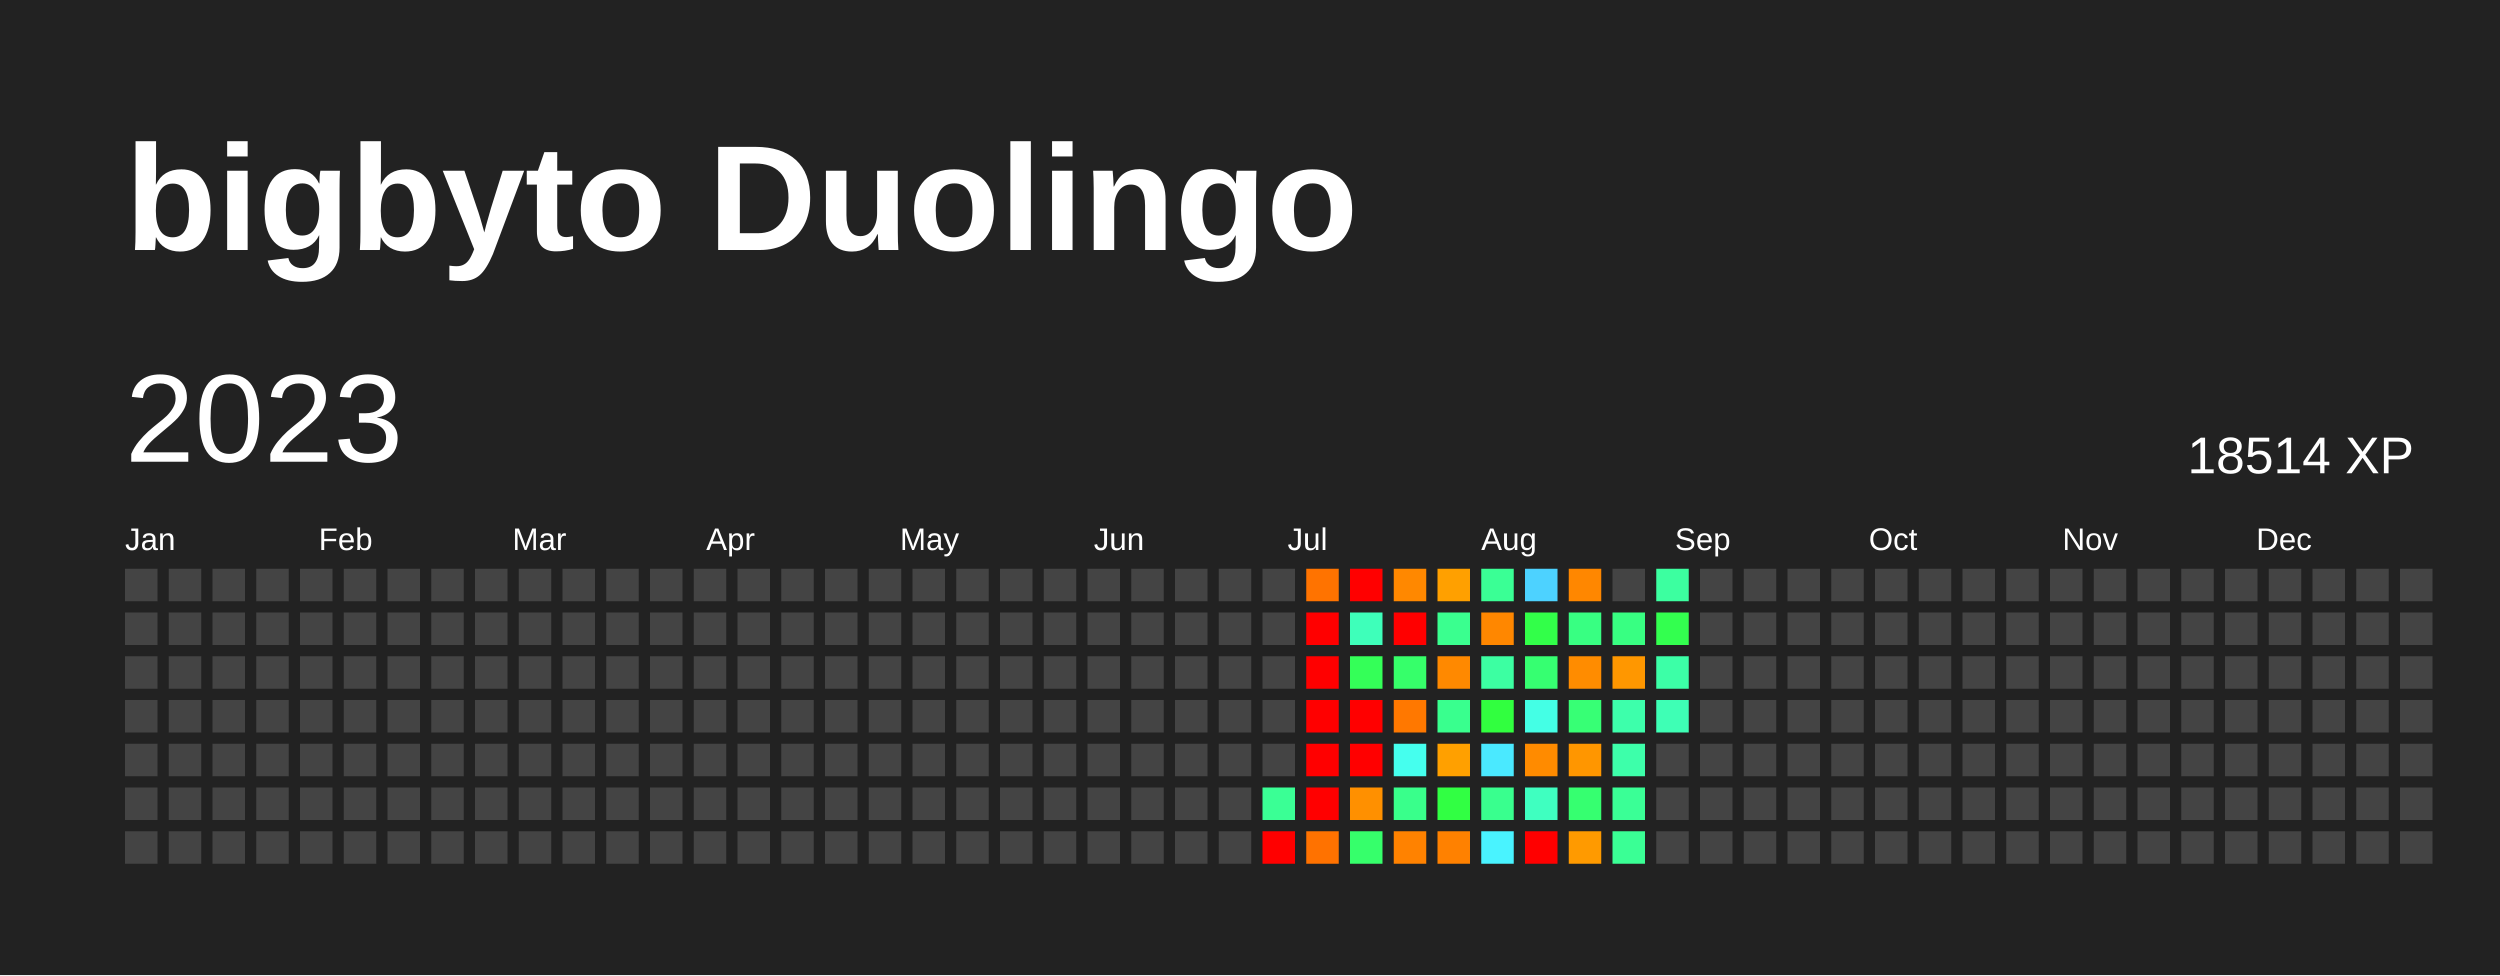
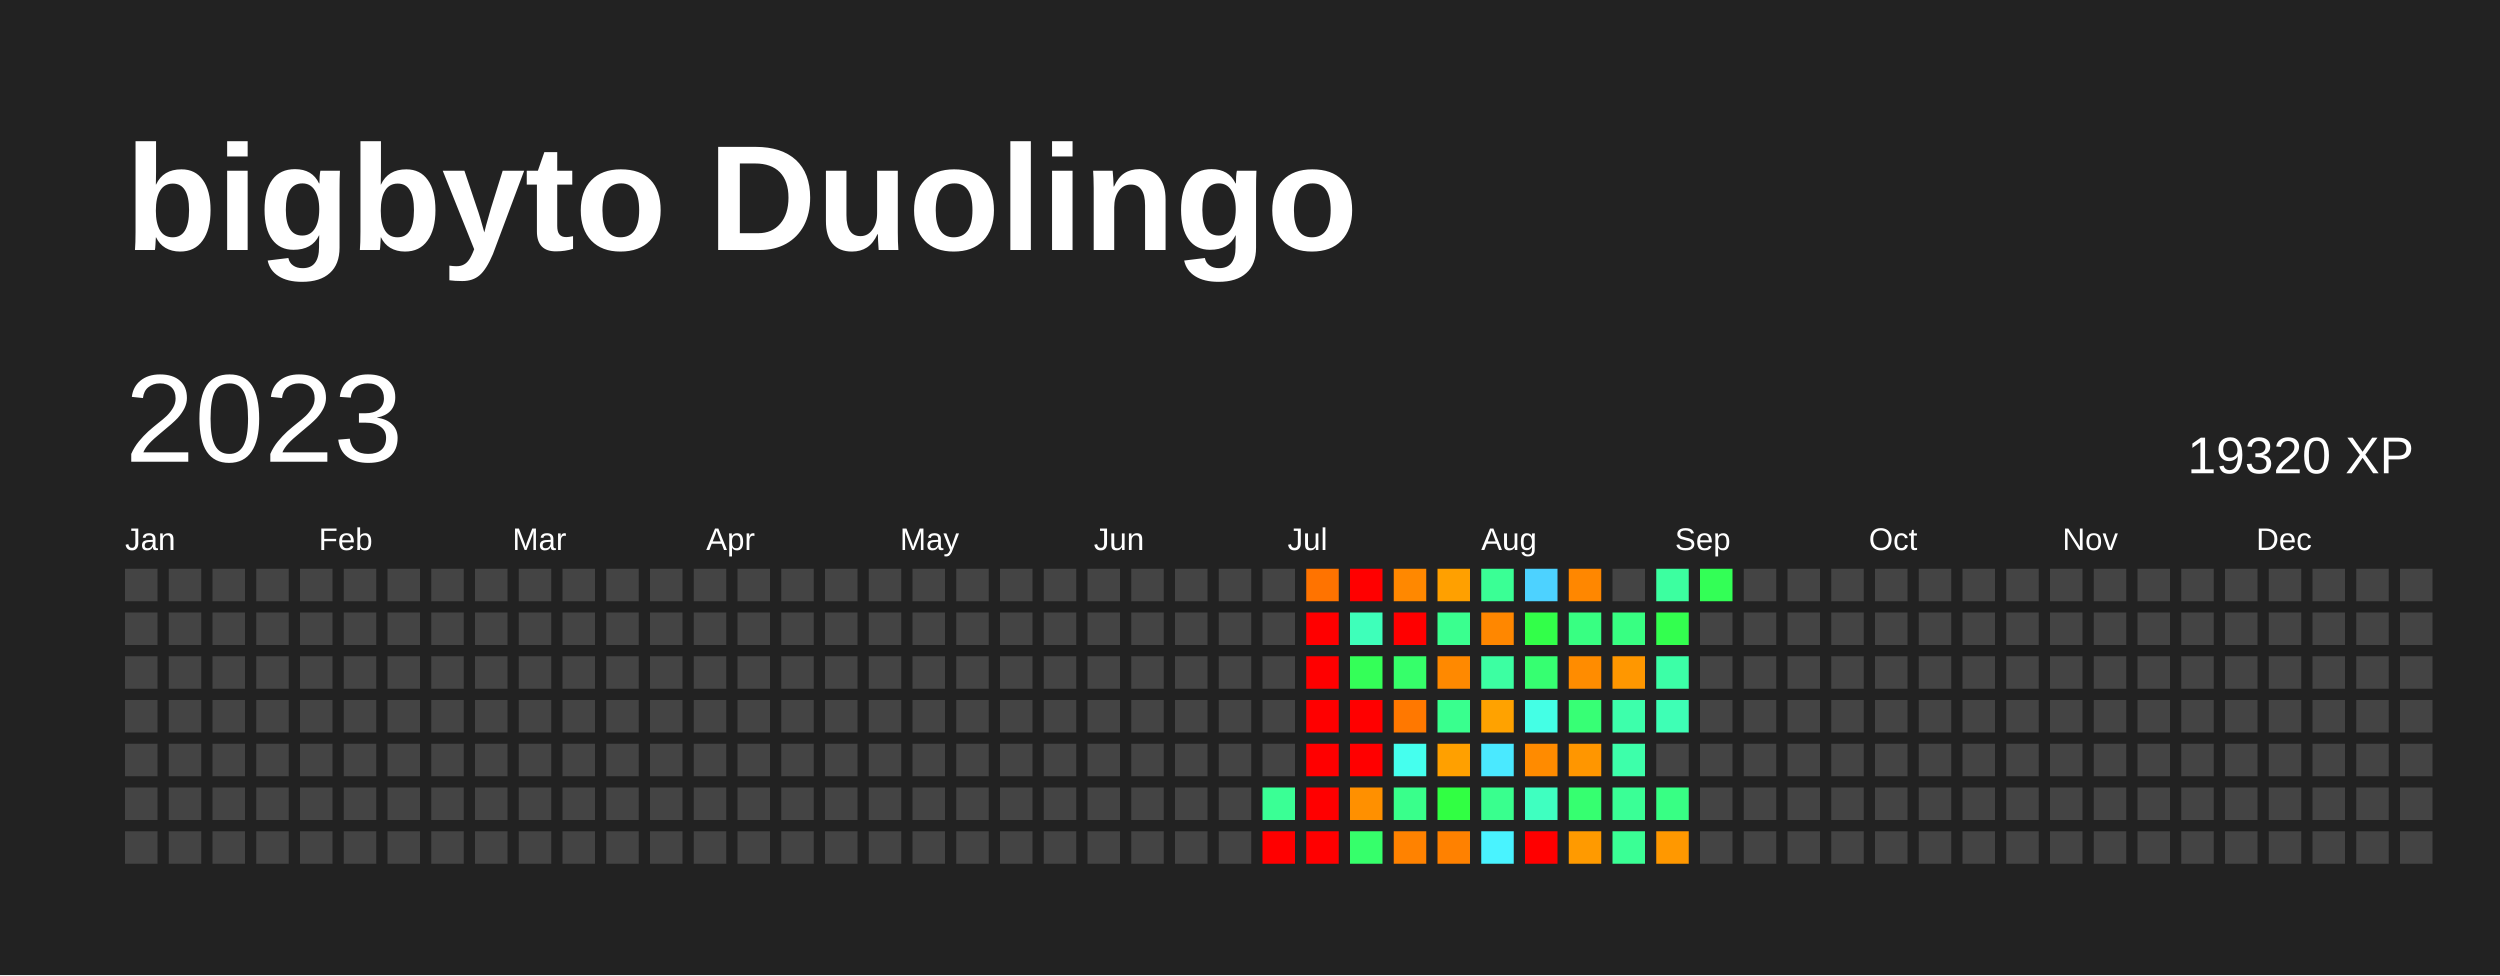
<svg xmlns="http://www.w3.org/2000/svg" baseProfile="full" height="78mm" version="1.1" viewBox="0,0,200,78" width="200mm">
  <defs />
  <rect fill="#222222" height="78" width="200" x="0" y="0" />
  <text fill="#FFFFFF" style="font-size:12px; font-family:Arial; font-weight:bold;" x="10" y="20">bigbyto Duolingo</text>
  <text dominant-baseline="hanging" fill="#FFFFFF" style="font-size:10.0px; font-family:Arial;" x="10" y="30">2023</text>
-   <text dominant-baseline="hanging" fill="#FFFFFF" style="font-size:4.125px; font-family:Arial;" x="175" y="35">18514 XP</text>
+   <text dominant-baseline="hanging" fill="#FFFFFF" style="font-size:4.125px; font-family:Arial;" x="175" y="35">19320 XP</text>
  <text fill="#FFFFFF" style="font-size:2.5px; font-family:Arial" x="10.0" y="44">Jan</text>
  <text fill="#FFFFFF" style="font-size:2.5px; font-family:Arial" x="25.5" y="44">Feb</text>
  <text fill="#FFFFFF" style="font-size:2.5px; font-family:Arial" x="41.0" y="44">Mar</text>
  <text fill="#FFFFFF" style="font-size:2.5px; font-family:Arial" x="56.5" y="44">Apr</text>
  <text fill="#FFFFFF" style="font-size:2.5px; font-family:Arial" x="72.0" y="44">May</text>
  <text fill="#FFFFFF" style="font-size:2.5px; font-family:Arial" x="87.5" y="44">Jun</text>
  <text fill="#FFFFFF" style="font-size:2.5px; font-family:Arial" x="103.0" y="44">Jul</text>
  <text fill="#FFFFFF" style="font-size:2.5px; font-family:Arial" x="118.5" y="44">Aug</text>
  <text fill="#FFFFFF" style="font-size:2.5px; font-family:Arial" x="134.0" y="44">Sep</text>
  <text fill="#FFFFFF" style="font-size:2.5px; font-family:Arial" x="149.5" y="44">Oct</text>
  <text fill="#FFFFFF" style="font-size:2.5px; font-family:Arial" x="165.0" y="44">Nov</text>
  <text fill="#FFFFFF" style="font-size:2.5px; font-family:Arial" x="180.5" y="44">Dec</text>
  <rect fill="#444444" height="2.6" width="2.6" x="10.0" y="45.5" />
  <rect fill="#444444" height="2.6" width="2.6" x="10.0" y="49.0" />
  <rect fill="#444444" height="2.6" width="2.6" x="10.0" y="52.5" />
  <rect fill="#444444" height="2.6" width="2.6" x="10.0" y="56.0" />
  <rect fill="#444444" height="2.6" width="2.6" x="10.0" y="59.5" />
  <rect fill="#444444" height="2.6" width="2.6" x="10.0" y="63.0" />
  <rect fill="#444444" height="2.6" width="2.6" x="10.0" y="66.5" />
  <rect fill="#444444" height="2.6" width="2.6" x="13.5" y="45.5" />
  <rect fill="#444444" height="2.6" width="2.6" x="13.5" y="49.0" />
  <rect fill="#444444" height="2.6" width="2.6" x="13.5" y="52.5" />
  <rect fill="#444444" height="2.6" width="2.6" x="13.5" y="56.0" />
  <rect fill="#444444" height="2.6" width="2.6" x="13.5" y="59.5" />
  <rect fill="#444444" height="2.6" width="2.6" x="13.5" y="63.0" />
  <rect fill="#444444" height="2.6" width="2.6" x="13.5" y="66.5" />
  <rect fill="#444444" height="2.6" width="2.6" x="17.0" y="45.5" />
  <rect fill="#444444" height="2.6" width="2.6" x="17.0" y="49.0" />
  <rect fill="#444444" height="2.6" width="2.6" x="17.0" y="52.5" />
  <rect fill="#444444" height="2.6" width="2.6" x="17.0" y="56.0" />
  <rect fill="#444444" height="2.6" width="2.6" x="17.0" y="59.5" />
  <rect fill="#444444" height="2.6" width="2.6" x="17.0" y="63.0" />
  <rect fill="#444444" height="2.6" width="2.6" x="17.0" y="66.5" />
  <rect fill="#444444" height="2.6" width="2.6" x="20.5" y="45.5" />
  <rect fill="#444444" height="2.6" width="2.6" x="20.5" y="49.0" />
  <rect fill="#444444" height="2.6" width="2.6" x="20.5" y="52.5" />
  <rect fill="#444444" height="2.6" width="2.6" x="20.5" y="56.0" />
  <rect fill="#444444" height="2.6" width="2.6" x="20.5" y="59.5" />
  <rect fill="#444444" height="2.6" width="2.6" x="20.5" y="63.0" />
  <rect fill="#444444" height="2.6" width="2.6" x="20.5" y="66.5" />
  <rect fill="#444444" height="2.6" width="2.6" x="24.0" y="45.5" />
  <rect fill="#444444" height="2.6" width="2.6" x="24.0" y="49.0" />
  <rect fill="#444444" height="2.6" width="2.6" x="24.0" y="52.5" />
  <rect fill="#444444" height="2.6" width="2.6" x="24.0" y="56.0" />
  <rect fill="#444444" height="2.6" width="2.6" x="24.0" y="59.5" />
  <rect fill="#444444" height="2.6" width="2.6" x="24.0" y="63.0" />
  <rect fill="#444444" height="2.6" width="2.6" x="24.0" y="66.5" />
  <rect fill="#444444" height="2.6" width="2.6" x="27.5" y="45.5" />
  <rect fill="#444444" height="2.6" width="2.6" x="27.5" y="49.0" />
  <rect fill="#444444" height="2.6" width="2.6" x="27.5" y="52.5" />
  <rect fill="#444444" height="2.6" width="2.6" x="27.5" y="56.0" />
  <rect fill="#444444" height="2.6" width="2.6" x="27.5" y="59.5" />
  <rect fill="#444444" height="2.6" width="2.6" x="27.5" y="63.0" />
  <rect fill="#444444" height="2.6" width="2.6" x="27.5" y="66.5" />
  <rect fill="#444444" height="2.6" width="2.6" x="31.0" y="45.5" />
  <rect fill="#444444" height="2.6" width="2.6" x="31.0" y="49.0" />
  <rect fill="#444444" height="2.6" width="2.6" x="31.0" y="52.5" />
  <rect fill="#444444" height="2.6" width="2.6" x="31.0" y="56.0" />
  <rect fill="#444444" height="2.6" width="2.6" x="31.0" y="59.5" />
  <rect fill="#444444" height="2.6" width="2.6" x="31.0" y="63.0" />
  <rect fill="#444444" height="2.6" width="2.6" x="31.0" y="66.5" />
  <rect fill="#444444" height="2.6" width="2.6" x="34.5" y="45.5" />
  <rect fill="#444444" height="2.6" width="2.6" x="34.5" y="49.0" />
  <rect fill="#444444" height="2.6" width="2.6" x="34.5" y="52.5" />
  <rect fill="#444444" height="2.6" width="2.6" x="34.5" y="56.0" />
  <rect fill="#444444" height="2.6" width="2.6" x="34.5" y="59.5" />
  <rect fill="#444444" height="2.6" width="2.6" x="34.5" y="63.0" />
  <rect fill="#444444" height="2.6" width="2.6" x="34.5" y="66.5" />
  <rect fill="#444444" height="2.6" width="2.6" x="38.0" y="45.5" />
  <rect fill="#444444" height="2.6" width="2.6" x="38.0" y="49.0" />
  <rect fill="#444444" height="2.6" width="2.6" x="38.0" y="52.5" />
  <rect fill="#444444" height="2.6" width="2.6" x="38.0" y="56.0" />
  <rect fill="#444444" height="2.6" width="2.6" x="38.0" y="59.5" />
  <rect fill="#444444" height="2.6" width="2.6" x="38.0" y="63.0" />
  <rect fill="#444444" height="2.6" width="2.6" x="38.0" y="66.5" />
  <rect fill="#444444" height="2.6" width="2.6" x="41.5" y="45.5" />
  <rect fill="#444444" height="2.6" width="2.6" x="41.5" y="49.0" />
  <rect fill="#444444" height="2.6" width="2.6" x="41.5" y="52.5" />
  <rect fill="#444444" height="2.6" width="2.6" x="41.5" y="56.0" />
  <rect fill="#444444" height="2.6" width="2.6" x="41.5" y="59.5" />
  <rect fill="#444444" height="2.6" width="2.6" x="41.5" y="63.0" />
  <rect fill="#444444" height="2.6" width="2.6" x="41.5" y="66.5" />
  <rect fill="#444444" height="2.6" width="2.6" x="45.0" y="45.5" />
  <rect fill="#444444" height="2.6" width="2.6" x="45.0" y="49.0" />
  <rect fill="#444444" height="2.6" width="2.6" x="45.0" y="52.5" />
  <rect fill="#444444" height="2.6" width="2.6" x="45.0" y="56.0" />
  <rect fill="#444444" height="2.6" width="2.6" x="45.0" y="59.5" />
  <rect fill="#444444" height="2.6" width="2.6" x="45.0" y="63.0" />
  <rect fill="#444444" height="2.6" width="2.6" x="45.0" y="66.5" />
  <rect fill="#444444" height="2.6" width="2.6" x="48.5" y="45.5" />
  <rect fill="#444444" height="2.6" width="2.6" x="48.5" y="49.0" />
  <rect fill="#444444" height="2.6" width="2.6" x="48.5" y="52.5" />
  <rect fill="#444444" height="2.6" width="2.6" x="48.5" y="56.0" />
  <rect fill="#444444" height="2.6" width="2.6" x="48.5" y="59.5" />
  <rect fill="#444444" height="2.6" width="2.6" x="48.5" y="63.0" />
  <rect fill="#444444" height="2.6" width="2.6" x="48.5" y="66.5" />
  <rect fill="#444444" height="2.6" width="2.6" x="52.0" y="45.5" />
  <rect fill="#444444" height="2.6" width="2.6" x="52.0" y="49.0" />
  <rect fill="#444444" height="2.6" width="2.6" x="52.0" y="52.5" />
  <rect fill="#444444" height="2.6" width="2.6" x="52.0" y="56.0" />
  <rect fill="#444444" height="2.6" width="2.6" x="52.0" y="59.5" />
  <rect fill="#444444" height="2.6" width="2.6" x="52.0" y="63.0" />
  <rect fill="#444444" height="2.6" width="2.6" x="52.0" y="66.5" />
  <rect fill="#444444" height="2.6" width="2.6" x="55.5" y="45.5" />
  <rect fill="#444444" height="2.6" width="2.6" x="55.5" y="49.0" />
  <rect fill="#444444" height="2.6" width="2.6" x="55.5" y="52.5" />
  <rect fill="#444444" height="2.6" width="2.6" x="55.5" y="56.0" />
  <rect fill="#444444" height="2.6" width="2.6" x="55.5" y="59.5" />
  <rect fill="#444444" height="2.6" width="2.6" x="55.5" y="63.0" />
  <rect fill="#444444" height="2.6" width="2.6" x="55.5" y="66.5" />
  <rect fill="#444444" height="2.6" width="2.6" x="59.0" y="45.5" />
  <rect fill="#444444" height="2.6" width="2.6" x="59.0" y="49.0" />
  <rect fill="#444444" height="2.6" width="2.6" x="59.0" y="52.5" />
  <rect fill="#444444" height="2.6" width="2.6" x="59.0" y="56.0" />
  <rect fill="#444444" height="2.6" width="2.6" x="59.0" y="59.5" />
  <rect fill="#444444" height="2.6" width="2.6" x="59.0" y="63.0" />
  <rect fill="#444444" height="2.6" width="2.6" x="59.0" y="66.5" />
  <rect fill="#444444" height="2.6" width="2.6" x="62.5" y="45.5" />
  <rect fill="#444444" height="2.6" width="2.6" x="62.5" y="49.0" />
  <rect fill="#444444" height="2.6" width="2.6" x="62.5" y="52.5" />
  <rect fill="#444444" height="2.6" width="2.6" x="62.5" y="56.0" />
  <rect fill="#444444" height="2.6" width="2.6" x="62.5" y="59.5" />
  <rect fill="#444444" height="2.6" width="2.6" x="62.5" y="63.0" />
  <rect fill="#444444" height="2.6" width="2.6" x="62.5" y="66.5" />
  <rect fill="#444444" height="2.6" width="2.6" x="66.0" y="45.5" />
  <rect fill="#444444" height="2.6" width="2.6" x="66.0" y="49.0" />
  <rect fill="#444444" height="2.6" width="2.6" x="66.0" y="52.5" />
  <rect fill="#444444" height="2.6" width="2.6" x="66.0" y="56.0" />
  <rect fill="#444444" height="2.6" width="2.6" x="66.0" y="59.5" />
  <rect fill="#444444" height="2.6" width="2.6" x="66.0" y="63.0" />
  <rect fill="#444444" height="2.6" width="2.6" x="66.0" y="66.5" />
  <rect fill="#444444" height="2.6" width="2.6" x="69.5" y="45.5" />
  <rect fill="#444444" height="2.6" width="2.6" x="69.5" y="49.0" />
  <rect fill="#444444" height="2.6" width="2.6" x="69.5" y="52.5" />
  <rect fill="#444444" height="2.6" width="2.6" x="69.5" y="56.0" />
  <rect fill="#444444" height="2.6" width="2.6" x="69.5" y="59.5" />
  <rect fill="#444444" height="2.6" width="2.6" x="69.5" y="63.0" />
  <rect fill="#444444" height="2.6" width="2.6" x="69.5" y="66.5" />
  <rect fill="#444444" height="2.6" width="2.6" x="73.0" y="45.5" />
  <rect fill="#444444" height="2.6" width="2.6" x="73.0" y="49.0" />
  <rect fill="#444444" height="2.6" width="2.6" x="73.0" y="52.5" />
  <rect fill="#444444" height="2.6" width="2.6" x="73.0" y="56.0" />
  <rect fill="#444444" height="2.6" width="2.6" x="73.0" y="59.5" />
  <rect fill="#444444" height="2.6" width="2.6" x="73.0" y="63.0" />
  <rect fill="#444444" height="2.6" width="2.6" x="73.0" y="66.5" />
  <rect fill="#444444" height="2.6" width="2.6" x="76.5" y="45.5" />
  <rect fill="#444444" height="2.6" width="2.6" x="76.5" y="49.0" />
  <rect fill="#444444" height="2.6" width="2.6" x="76.5" y="52.5" />
  <rect fill="#444444" height="2.6" width="2.6" x="76.5" y="56.0" />
  <rect fill="#444444" height="2.6" width="2.6" x="76.5" y="59.5" />
  <rect fill="#444444" height="2.6" width="2.6" x="76.5" y="63.0" />
  <rect fill="#444444" height="2.6" width="2.6" x="76.5" y="66.5" />
  <rect fill="#444444" height="2.6" width="2.6" x="80.0" y="45.5" />
  <rect fill="#444444" height="2.6" width="2.6" x="80.0" y="49.0" />
  <rect fill="#444444" height="2.6" width="2.6" x="80.0" y="52.5" />
  <rect fill="#444444" height="2.6" width="2.6" x="80.0" y="56.0" />
  <rect fill="#444444" height="2.6" width="2.6" x="80.0" y="59.5" />
  <rect fill="#444444" height="2.6" width="2.6" x="80.0" y="63.0" />
  <rect fill="#444444" height="2.6" width="2.6" x="80.0" y="66.5" />
  <rect fill="#444444" height="2.6" width="2.6" x="83.5" y="45.5" />
  <rect fill="#444444" height="2.6" width="2.6" x="83.5" y="49.0" />
  <rect fill="#444444" height="2.6" width="2.6" x="83.5" y="52.5" />
  <rect fill="#444444" height="2.6" width="2.6" x="83.5" y="56.0" />
  <rect fill="#444444" height="2.6" width="2.6" x="83.5" y="59.5" />
  <rect fill="#444444" height="2.6" width="2.6" x="83.5" y="63.0" />
  <rect fill="#444444" height="2.6" width="2.6" x="83.5" y="66.5" />
  <rect fill="#444444" height="2.6" width="2.6" x="87.0" y="45.5" />
  <rect fill="#444444" height="2.6" width="2.6" x="87.0" y="49.0" />
  <rect fill="#444444" height="2.6" width="2.6" x="87.0" y="52.5" />
  <rect fill="#444444" height="2.6" width="2.6" x="87.0" y="56.0" />
  <rect fill="#444444" height="2.6" width="2.6" x="87.0" y="59.5" />
  <rect fill="#444444" height="2.6" width="2.6" x="87.0" y="63.0" />
  <rect fill="#444444" height="2.6" width="2.6" x="87.0" y="66.5" />
  <rect fill="#444444" height="2.6" width="2.6" x="90.5" y="45.5" />
  <rect fill="#444444" height="2.6" width="2.6" x="90.5" y="49.0" />
  <rect fill="#444444" height="2.6" width="2.6" x="90.5" y="52.5" />
  <rect fill="#444444" height="2.6" width="2.6" x="90.5" y="56.0" />
  <rect fill="#444444" height="2.6" width="2.6" x="90.5" y="59.5" />
  <rect fill="#444444" height="2.6" width="2.6" x="90.5" y="63.0" />
  <rect fill="#444444" height="2.6" width="2.6" x="90.5" y="66.5" />
  <rect fill="#444444" height="2.6" width="2.6" x="94.0" y="45.5" />
  <rect fill="#444444" height="2.6" width="2.6" x="94.0" y="49.0" />
  <rect fill="#444444" height="2.6" width="2.6" x="94.0" y="52.5" />
  <rect fill="#444444" height="2.6" width="2.6" x="94.0" y="56.0" />
  <rect fill="#444444" height="2.6" width="2.6" x="94.0" y="59.5" />
  <rect fill="#444444" height="2.6" width="2.6" x="94.0" y="63.0" />
  <rect fill="#444444" height="2.6" width="2.6" x="94.0" y="66.5" />
  <rect fill="#444444" height="2.6" width="2.6" x="97.5" y="45.5" />
  <rect fill="#444444" height="2.6" width="2.6" x="97.5" y="49.0" />
  <rect fill="#444444" height="2.6" width="2.6" x="97.5" y="52.5" />
  <rect fill="#444444" height="2.6" width="2.6" x="97.5" y="56.0" />
  <rect fill="#444444" height="2.6" width="2.6" x="97.5" y="59.5" />
  <rect fill="#444444" height="2.6" width="2.6" x="97.5" y="63.0" />
  <rect fill="#444444" height="2.6" width="2.6" x="97.5" y="66.5" />
  <rect fill="#444444" height="2.6" width="2.6" x="101.0" y="45.5" />
  <rect fill="#444444" height="2.6" width="2.6" x="101.0" y="49.0" />
  <rect fill="#444444" height="2.6" width="2.6" x="101.0" y="52.5" />
  <rect fill="#444444" height="2.6" width="2.6" x="101.0" y="56.0" />
  <rect fill="#444444" height="2.6" width="2.6" x="101.0" y="59.5" />
  <rect fill="#3aff95" height="2.6" width="2.6" x="101.0" y="63.0" />
  <rect fill="red" height="2.6" width="2.6" x="101.0" y="66.5" />
  <rect fill="#ff7300" height="2.6" width="2.6" x="104.5" y="45.5" />
  <rect fill="red" height="2.6" width="2.6" x="104.5" y="49.0" />
  <rect fill="red" height="2.6" width="2.6" x="104.5" y="52.5" />
  <rect fill="red" height="2.6" width="2.6" x="104.5" y="56.0" />
  <rect fill="red" height="2.6" width="2.6" x="104.5" y="59.5" />
  <rect fill="red" height="2.6" width="2.6" x="104.5" y="63.0" />
-   <rect fill="#ff7200" height="2.6" width="2.6" x="104.5" y="66.5" />
+   <rect fill="red" height="2.6" width="2.6" x="104.5" y="66.5" />
  <rect fill="red" height="2.6" width="2.6" x="108.0" y="45.5" />
  <rect fill="#3effba" height="2.6" width="2.6" x="108.0" y="49.0" />
  <rect fill="#34ff58" height="2.6" width="2.6" x="108.0" y="52.5" />
  <rect fill="red" height="2.6" width="2.6" x="108.0" y="56.0" />
  <rect fill="red" height="2.6" width="2.6" x="108.0" y="59.5" />
  <rect fill="#ff9000" height="2.6" width="2.6" x="108.0" y="63.0" />
  <rect fill="#36ff6b" height="2.6" width="2.6" x="108.0" y="66.5" />
  <rect fill="#ff8800" height="2.6" width="2.6" x="111.5" y="45.5" />
  <rect fill="red" height="2.6" width="2.6" x="111.5" y="49.0" />
  <rect fill="#36ff6a" height="2.6" width="2.6" x="111.5" y="52.5" />
  <rect fill="#ff7800" height="2.6" width="2.6" x="111.5" y="56.0" />
  <rect fill="#45ffee" height="2.6" width="2.6" x="111.5" y="59.5" />
  <rect fill="#39ff8b" height="2.6" width="2.6" x="111.5" y="63.0" />
  <rect fill="#ff8200" height="2.6" width="2.6" x="111.5" y="66.5" />
  <rect fill="#ffa000" height="2.6" width="2.6" x="115.0" y="45.5" />
  <rect fill="#3aff8f" height="2.6" width="2.6" x="115.0" y="49.0" />
  <rect fill="#ff8900" height="2.6" width="2.6" x="115.0" y="52.5" />
  <rect fill="#39ff8e" height="2.6" width="2.6" x="115.0" y="56.0" />
  <rect fill="#ffa000" height="2.6" width="2.6" x="115.0" y="59.5" />
  <rect fill="#31ff43" height="2.6" width="2.6" x="115.0" y="63.0" />
  <rect fill="#ff8100" height="2.6" width="2.6" x="115.0" y="66.5" />
  <rect fill="#3aff95" height="2.6" width="2.6" x="118.5" y="45.5" />
  <rect fill="#ff8700" height="2.6" width="2.6" x="118.5" y="49.0" />
  <rect fill="#3cffa2" height="2.6" width="2.6" x="118.5" y="52.5" />
-   <rect fill="#31ff3f" height="2.6" width="2.6" x="118.5" y="56.0" />
+   <rect fill="#ffa200" height="2.6" width="2.6" x="118.5" y="56.0" />
  <rect fill="#4ae9ff" height="2.6" width="2.6" x="118.5" y="59.5" />
  <rect fill="#39ff8e" height="2.6" width="2.6" x="118.5" y="63.0" />
  <rect fill="#49f3ff" height="2.6" width="2.6" x="118.5" y="66.5" />
  <rect fill="#4dd2ff" height="2.6" width="2.6" x="122.0" y="45.5" />
  <rect fill="#32ff49" height="2.6" width="2.6" x="122.0" y="49.0" />
  <rect fill="#36ff71" height="2.6" width="2.6" x="122.0" y="52.5" />
  <rect fill="#44ffe5" height="2.6" width="2.6" x="122.0" y="56.0" />
  <rect fill="#ff8b00" height="2.6" width="2.6" x="122.0" y="59.5" />
  <rect fill="#3fffc0" height="2.6" width="2.6" x="122.0" y="63.0" />
  <rect fill="red" height="2.6" width="2.6" x="122.0" y="66.5" />
  <rect fill="#ff8700" height="2.6" width="2.6" x="125.5" y="45.5" />
  <rect fill="#38ff82" height="2.6" width="2.6" x="125.5" y="49.0" />
  <rect fill="#ff8c00" height="2.6" width="2.6" x="125.5" y="52.5" />
  <rect fill="#37ff75" height="2.6" width="2.6" x="125.5" y="56.0" />
  <rect fill="#ff9600" height="2.6" width="2.6" x="125.5" y="59.5" />
  <rect fill="#36ff70" height="2.6" width="2.6" x="125.5" y="63.0" />
  <rect fill="#ff9a00" height="2.6" width="2.6" x="125.5" y="66.5" />
  <rect fill="#444444" height="2.6" width="2.6" x="129.0" y="45.5" />
  <rect fill="#38ff82" height="2.6" width="2.6" x="129.0" y="49.0" />
  <rect fill="#ff9700" height="2.6" width="2.6" x="129.0" y="52.5" />
  <rect fill="#3dffab" height="2.6" width="2.6" x="129.0" y="56.0" />
  <rect fill="#3dffaa" height="2.6" width="2.6" x="129.0" y="59.5" />
  <rect fill="#3aff96" height="2.6" width="2.6" x="129.0" y="63.0" />
  <rect fill="#3aff95" height="2.6" width="2.6" x="129.0" y="66.5" />
  <rect fill="#3cffa0" height="2.6" width="2.6" x="132.5" y="45.5" />
  <rect fill="#33ff4f" height="2.6" width="2.6" x="132.5" y="49.0" />
  <rect fill="#3cffa7" height="2.6" width="2.6" x="132.5" y="52.5" />
  <rect fill="#3effb5" height="2.6" width="2.6" x="132.5" y="56.0" />
  <rect fill="#444444" height="2.6" width="2.6" x="132.5" y="59.5" />
-   <rect fill="#444444" height="2.6" width="2.6" x="132.5" y="63.0" />
-   <rect fill="#444444" height="2.6" width="2.6" x="132.5" y="66.5" />
-   <rect fill="#444444" height="2.6" width="2.6" x="136.0" y="45.5" />
+   <rect fill="#38ff84" height="2.6" width="2.6" x="132.5" y="63.0" />
+   <rect fill="#ff9800" height="2.6" width="2.6" x="132.5" y="66.5" />
+   <rect fill="#33ff56" height="2.6" width="2.6" x="136.0" y="45.5" />
  <rect fill="#444444" height="2.6" width="2.6" x="136.0" y="49.0" />
  <rect fill="#444444" height="2.6" width="2.6" x="136.0" y="52.5" />
  <rect fill="#444444" height="2.6" width="2.6" x="136.0" y="56.0" />
  <rect fill="#444444" height="2.6" width="2.6" x="136.0" y="59.5" />
  <rect fill="#444444" height="2.6" width="2.6" x="136.0" y="63.0" />
  <rect fill="#444444" height="2.6" width="2.6" x="136.0" y="66.5" />
  <rect fill="#444444" height="2.6" width="2.6" x="139.5" y="45.5" />
  <rect fill="#444444" height="2.6" width="2.6" x="139.5" y="49.0" />
  <rect fill="#444444" height="2.6" width="2.6" x="139.5" y="52.5" />
  <rect fill="#444444" height="2.6" width="2.6" x="139.5" y="56.0" />
  <rect fill="#444444" height="2.6" width="2.6" x="139.5" y="59.5" />
  <rect fill="#444444" height="2.6" width="2.6" x="139.5" y="63.0" />
  <rect fill="#444444" height="2.6" width="2.6" x="139.5" y="66.5" />
  <rect fill="#444444" height="2.6" width="2.6" x="143.0" y="45.5" />
  <rect fill="#444444" height="2.6" width="2.6" x="143.0" y="49.0" />
  <rect fill="#444444" height="2.6" width="2.6" x="143.0" y="52.5" />
  <rect fill="#444444" height="2.6" width="2.6" x="143.0" y="56.0" />
  <rect fill="#444444" height="2.6" width="2.6" x="143.0" y="59.5" />
  <rect fill="#444444" height="2.6" width="2.6" x="143.0" y="63.0" />
  <rect fill="#444444" height="2.6" width="2.6" x="143.0" y="66.5" />
  <rect fill="#444444" height="2.6" width="2.6" x="146.5" y="45.5" />
  <rect fill="#444444" height="2.6" width="2.6" x="146.5" y="49.0" />
  <rect fill="#444444" height="2.6" width="2.6" x="146.5" y="52.5" />
  <rect fill="#444444" height="2.6" width="2.6" x="146.5" y="56.0" />
  <rect fill="#444444" height="2.6" width="2.6" x="146.5" y="59.5" />
  <rect fill="#444444" height="2.6" width="2.6" x="146.5" y="63.0" />
  <rect fill="#444444" height="2.6" width="2.6" x="146.5" y="66.5" />
  <rect fill="#444444" height="2.6" width="2.6" x="150.0" y="45.5" />
  <rect fill="#444444" height="2.6" width="2.6" x="150.0" y="49.0" />
  <rect fill="#444444" height="2.6" width="2.6" x="150.0" y="52.5" />
  <rect fill="#444444" height="2.6" width="2.6" x="150.0" y="56.0" />
  <rect fill="#444444" height="2.6" width="2.6" x="150.0" y="59.5" />
  <rect fill="#444444" height="2.6" width="2.6" x="150.0" y="63.0" />
  <rect fill="#444444" height="2.6" width="2.6" x="150.0" y="66.5" />
  <rect fill="#444444" height="2.6" width="2.6" x="153.5" y="45.5" />
  <rect fill="#444444" height="2.6" width="2.6" x="153.5" y="49.0" />
  <rect fill="#444444" height="2.6" width="2.6" x="153.5" y="52.5" />
  <rect fill="#444444" height="2.6" width="2.6" x="153.5" y="56.0" />
  <rect fill="#444444" height="2.6" width="2.6" x="153.5" y="59.5" />
  <rect fill="#444444" height="2.6" width="2.6" x="153.5" y="63.0" />
  <rect fill="#444444" height="2.6" width="2.6" x="153.5" y="66.5" />
  <rect fill="#444444" height="2.6" width="2.6" x="157.0" y="45.5" />
  <rect fill="#444444" height="2.6" width="2.6" x="157.0" y="49.0" />
  <rect fill="#444444" height="2.6" width="2.6" x="157.0" y="52.5" />
  <rect fill="#444444" height="2.6" width="2.6" x="157.0" y="56.0" />
  <rect fill="#444444" height="2.6" width="2.6" x="157.0" y="59.5" />
  <rect fill="#444444" height="2.6" width="2.6" x="157.0" y="63.0" />
  <rect fill="#444444" height="2.6" width="2.6" x="157.0" y="66.5" />
  <rect fill="#444444" height="2.6" width="2.6" x="160.5" y="45.5" />
  <rect fill="#444444" height="2.6" width="2.6" x="160.5" y="49.0" />
  <rect fill="#444444" height="2.6" width="2.6" x="160.5" y="52.5" />
  <rect fill="#444444" height="2.6" width="2.6" x="160.5" y="56.0" />
  <rect fill="#444444" height="2.6" width="2.6" x="160.5" y="59.5" />
  <rect fill="#444444" height="2.6" width="2.6" x="160.5" y="63.0" />
  <rect fill="#444444" height="2.6" width="2.6" x="160.5" y="66.5" />
  <rect fill="#444444" height="2.6" width="2.6" x="164.0" y="45.5" />
  <rect fill="#444444" height="2.6" width="2.6" x="164.0" y="49.0" />
  <rect fill="#444444" height="2.6" width="2.6" x="164.0" y="52.5" />
  <rect fill="#444444" height="2.6" width="2.6" x="164.0" y="56.0" />
  <rect fill="#444444" height="2.6" width="2.6" x="164.0" y="59.5" />
  <rect fill="#444444" height="2.6" width="2.6" x="164.0" y="63.0" />
  <rect fill="#444444" height="2.6" width="2.6" x="164.0" y="66.5" />
  <rect fill="#444444" height="2.6" width="2.6" x="167.5" y="45.5" />
  <rect fill="#444444" height="2.6" width="2.6" x="167.5" y="49.0" />
  <rect fill="#444444" height="2.6" width="2.6" x="167.5" y="52.5" />
  <rect fill="#444444" height="2.6" width="2.6" x="167.5" y="56.0" />
  <rect fill="#444444" height="2.6" width="2.6" x="167.5" y="59.5" />
  <rect fill="#444444" height="2.6" width="2.6" x="167.5" y="63.0" />
  <rect fill="#444444" height="2.6" width="2.6" x="167.5" y="66.5" />
  <rect fill="#444444" height="2.6" width="2.6" x="171.0" y="45.5" />
  <rect fill="#444444" height="2.6" width="2.6" x="171.0" y="49.0" />
  <rect fill="#444444" height="2.6" width="2.6" x="171.0" y="52.5" />
  <rect fill="#444444" height="2.6" width="2.6" x="171.0" y="56.0" />
  <rect fill="#444444" height="2.6" width="2.6" x="171.0" y="59.5" />
  <rect fill="#444444" height="2.6" width="2.6" x="171.0" y="63.0" />
  <rect fill="#444444" height="2.6" width="2.6" x="171.0" y="66.5" />
  <rect fill="#444444" height="2.6" width="2.6" x="174.5" y="45.5" />
  <rect fill="#444444" height="2.6" width="2.6" x="174.5" y="49.0" />
  <rect fill="#444444" height="2.6" width="2.6" x="174.5" y="52.5" />
  <rect fill="#444444" height="2.6" width="2.6" x="174.5" y="56.0" />
  <rect fill="#444444" height="2.6" width="2.6" x="174.5" y="59.5" />
  <rect fill="#444444" height="2.6" width="2.6" x="174.5" y="63.0" />
  <rect fill="#444444" height="2.6" width="2.6" x="174.5" y="66.5" />
  <rect fill="#444444" height="2.6" width="2.6" x="178.0" y="45.5" />
  <rect fill="#444444" height="2.6" width="2.6" x="178.0" y="49.0" />
  <rect fill="#444444" height="2.6" width="2.6" x="178.0" y="52.5" />
  <rect fill="#444444" height="2.6" width="2.6" x="178.0" y="56.0" />
  <rect fill="#444444" height="2.6" width="2.6" x="178.0" y="59.5" />
  <rect fill="#444444" height="2.6" width="2.6" x="178.0" y="63.0" />
  <rect fill="#444444" height="2.6" width="2.6" x="178.0" y="66.5" />
  <rect fill="#444444" height="2.6" width="2.6" x="181.5" y="45.5" />
  <rect fill="#444444" height="2.6" width="2.6" x="181.5" y="49.0" />
  <rect fill="#444444" height="2.6" width="2.6" x="181.5" y="52.5" />
  <rect fill="#444444" height="2.6" width="2.6" x="181.5" y="56.0" />
  <rect fill="#444444" height="2.6" width="2.6" x="181.5" y="59.5" />
  <rect fill="#444444" height="2.6" width="2.6" x="181.5" y="63.0" />
  <rect fill="#444444" height="2.6" width="2.6" x="181.5" y="66.5" />
  <rect fill="#444444" height="2.6" width="2.6" x="185.0" y="45.5" />
  <rect fill="#444444" height="2.6" width="2.6" x="185.0" y="49.0" />
  <rect fill="#444444" height="2.6" width="2.6" x="185.0" y="52.5" />
  <rect fill="#444444" height="2.6" width="2.6" x="185.0" y="56.0" />
  <rect fill="#444444" height="2.6" width="2.6" x="185.0" y="59.5" />
  <rect fill="#444444" height="2.6" width="2.6" x="185.0" y="63.0" />
  <rect fill="#444444" height="2.6" width="2.6" x="185.0" y="66.5" />
  <rect fill="#444444" height="2.6" width="2.6" x="188.5" y="45.5" />
  <rect fill="#444444" height="2.6" width="2.6" x="188.5" y="49.0" />
  <rect fill="#444444" height="2.6" width="2.6" x="188.5" y="52.5" />
  <rect fill="#444444" height="2.6" width="2.6" x="188.5" y="56.0" />
  <rect fill="#444444" height="2.6" width="2.6" x="188.5" y="59.5" />
  <rect fill="#444444" height="2.6" width="2.6" x="188.5" y="63.0" />
  <rect fill="#444444" height="2.6" width="2.6" x="188.5" y="66.5" />
  <rect fill="#444444" height="2.6" width="2.6" x="192.0" y="45.5" />
  <rect fill="#444444" height="2.6" width="2.6" x="192.0" y="49.0" />
  <rect fill="#444444" height="2.6" width="2.6" x="192.0" y="52.5" />
  <rect fill="#444444" height="2.6" width="2.6" x="192.0" y="56.0" />
  <rect fill="#444444" height="2.6" width="2.6" x="192.0" y="59.5" />
  <rect fill="#444444" height="2.6" width="2.6" x="192.0" y="63.0" />
  <rect fill="#444444" height="2.6" width="2.6" x="192.0" y="66.5" />
</svg>
